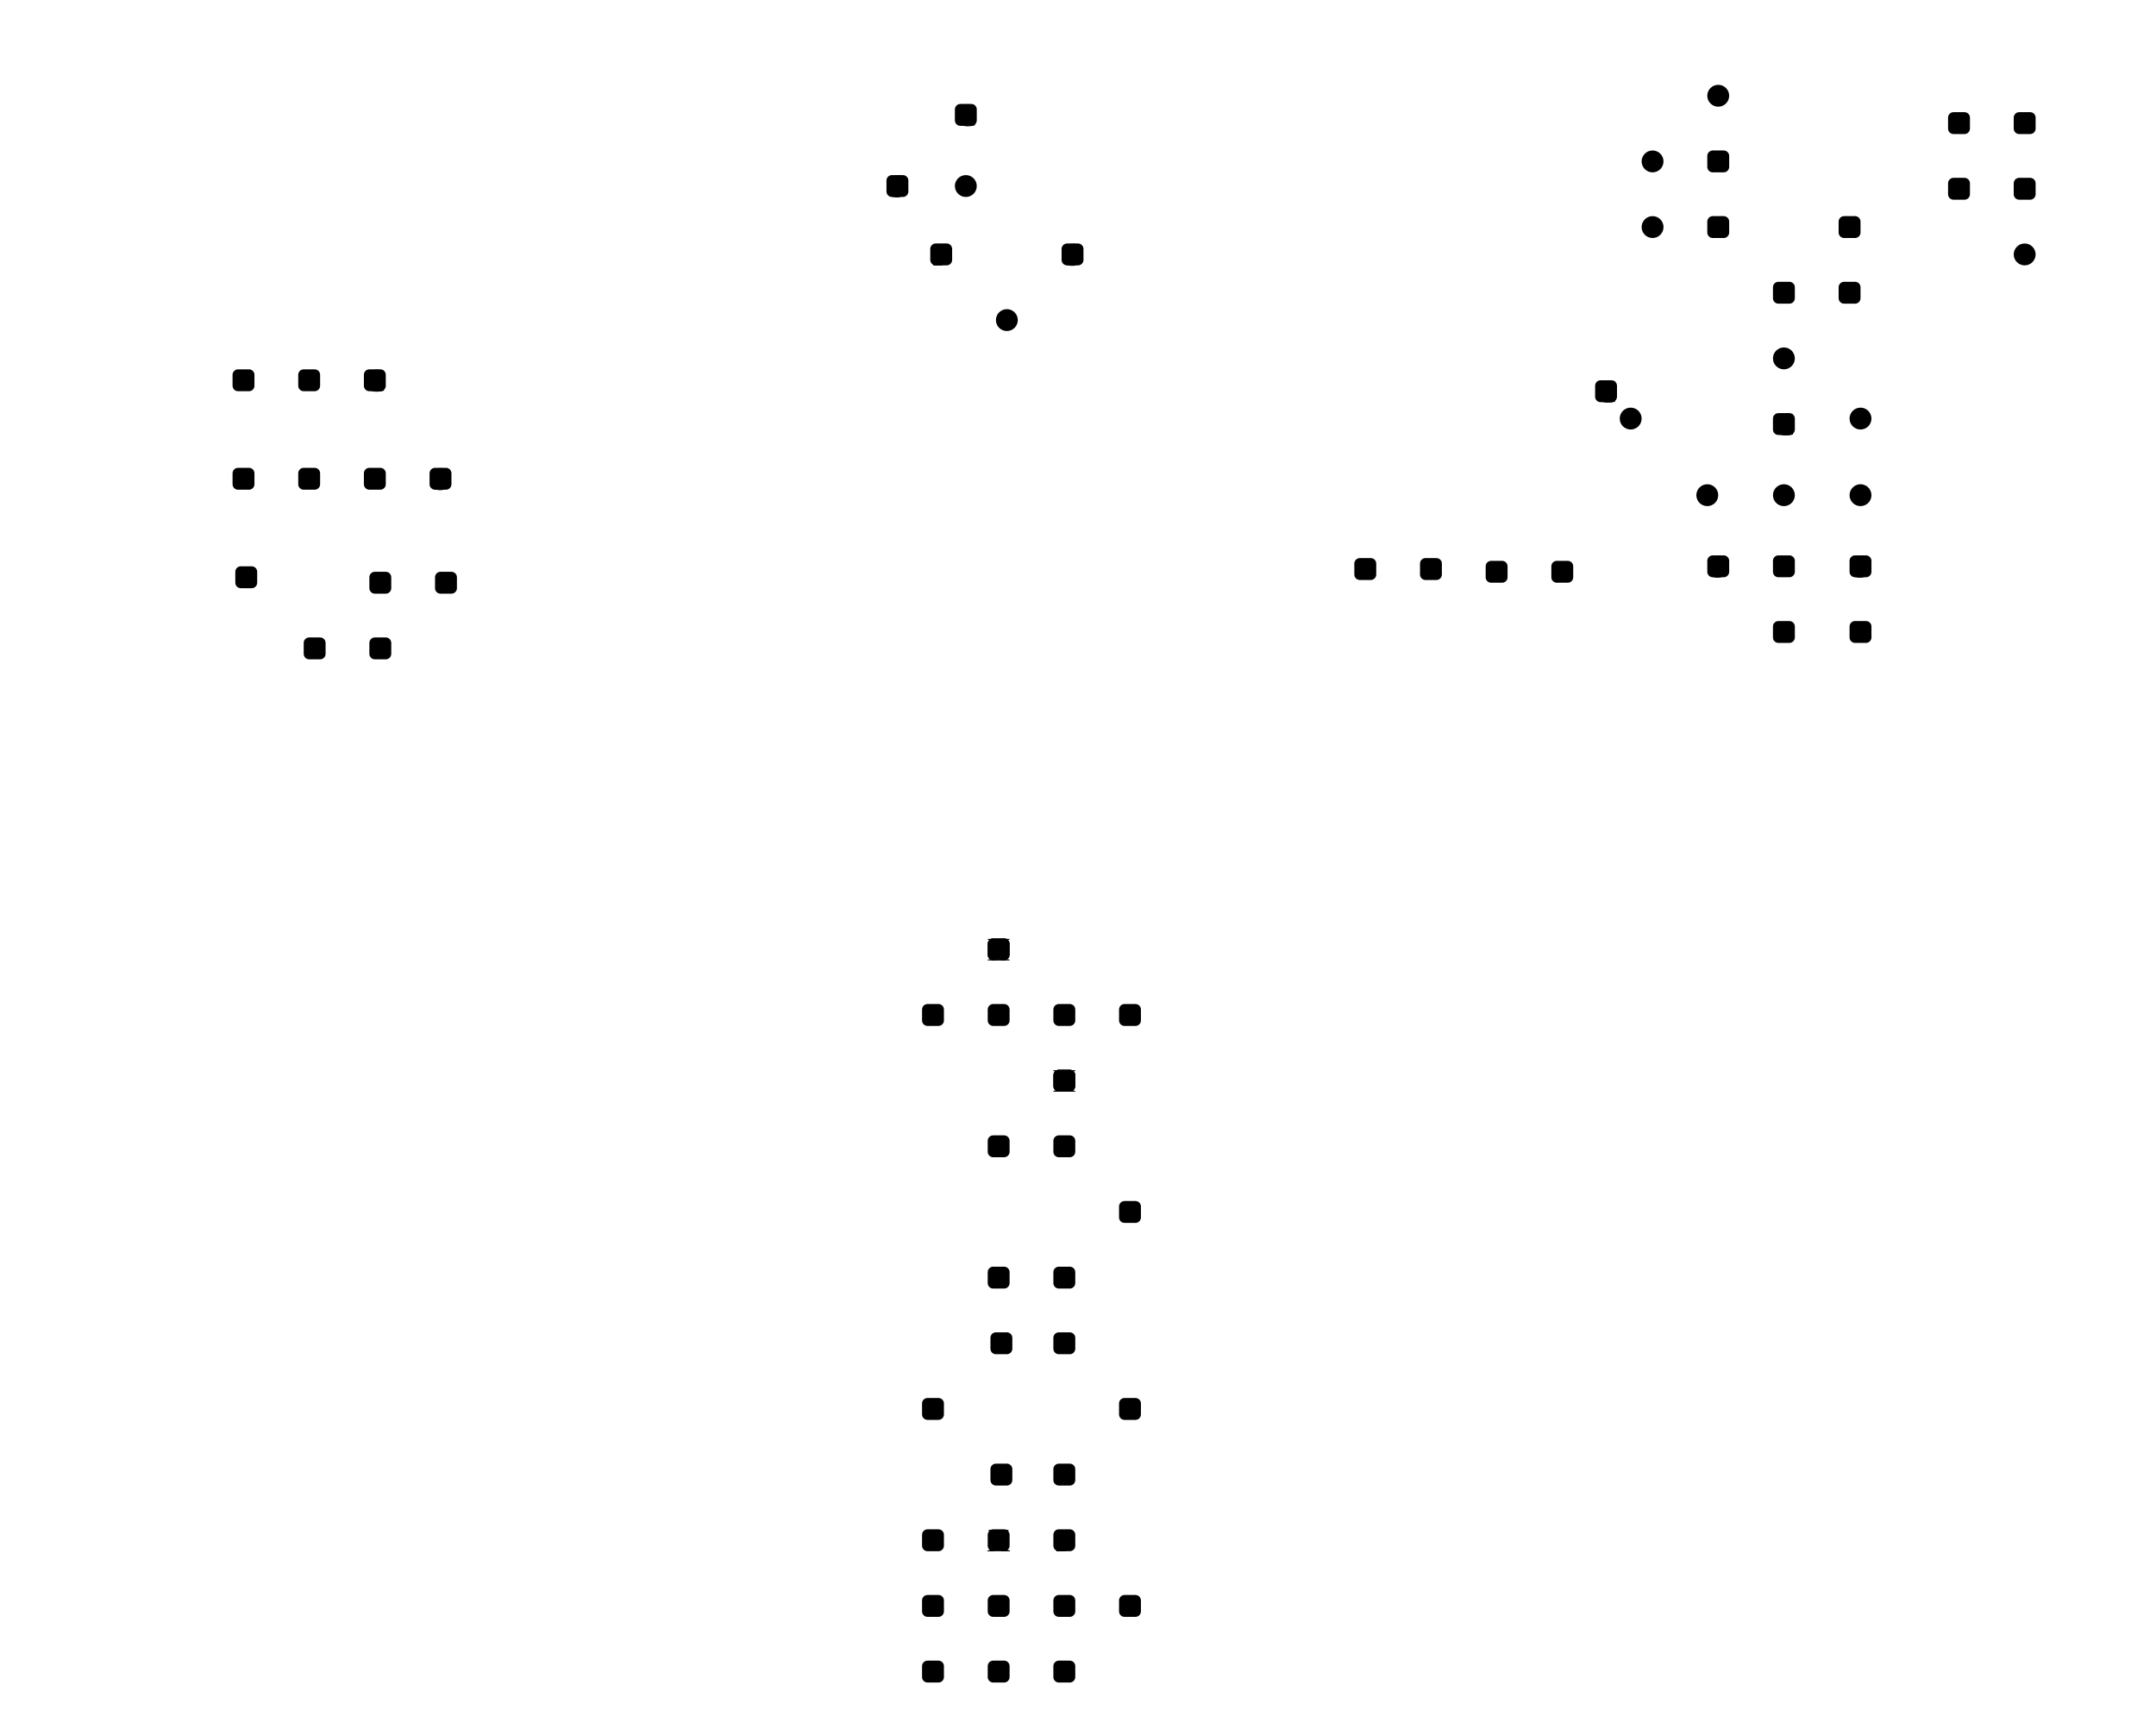
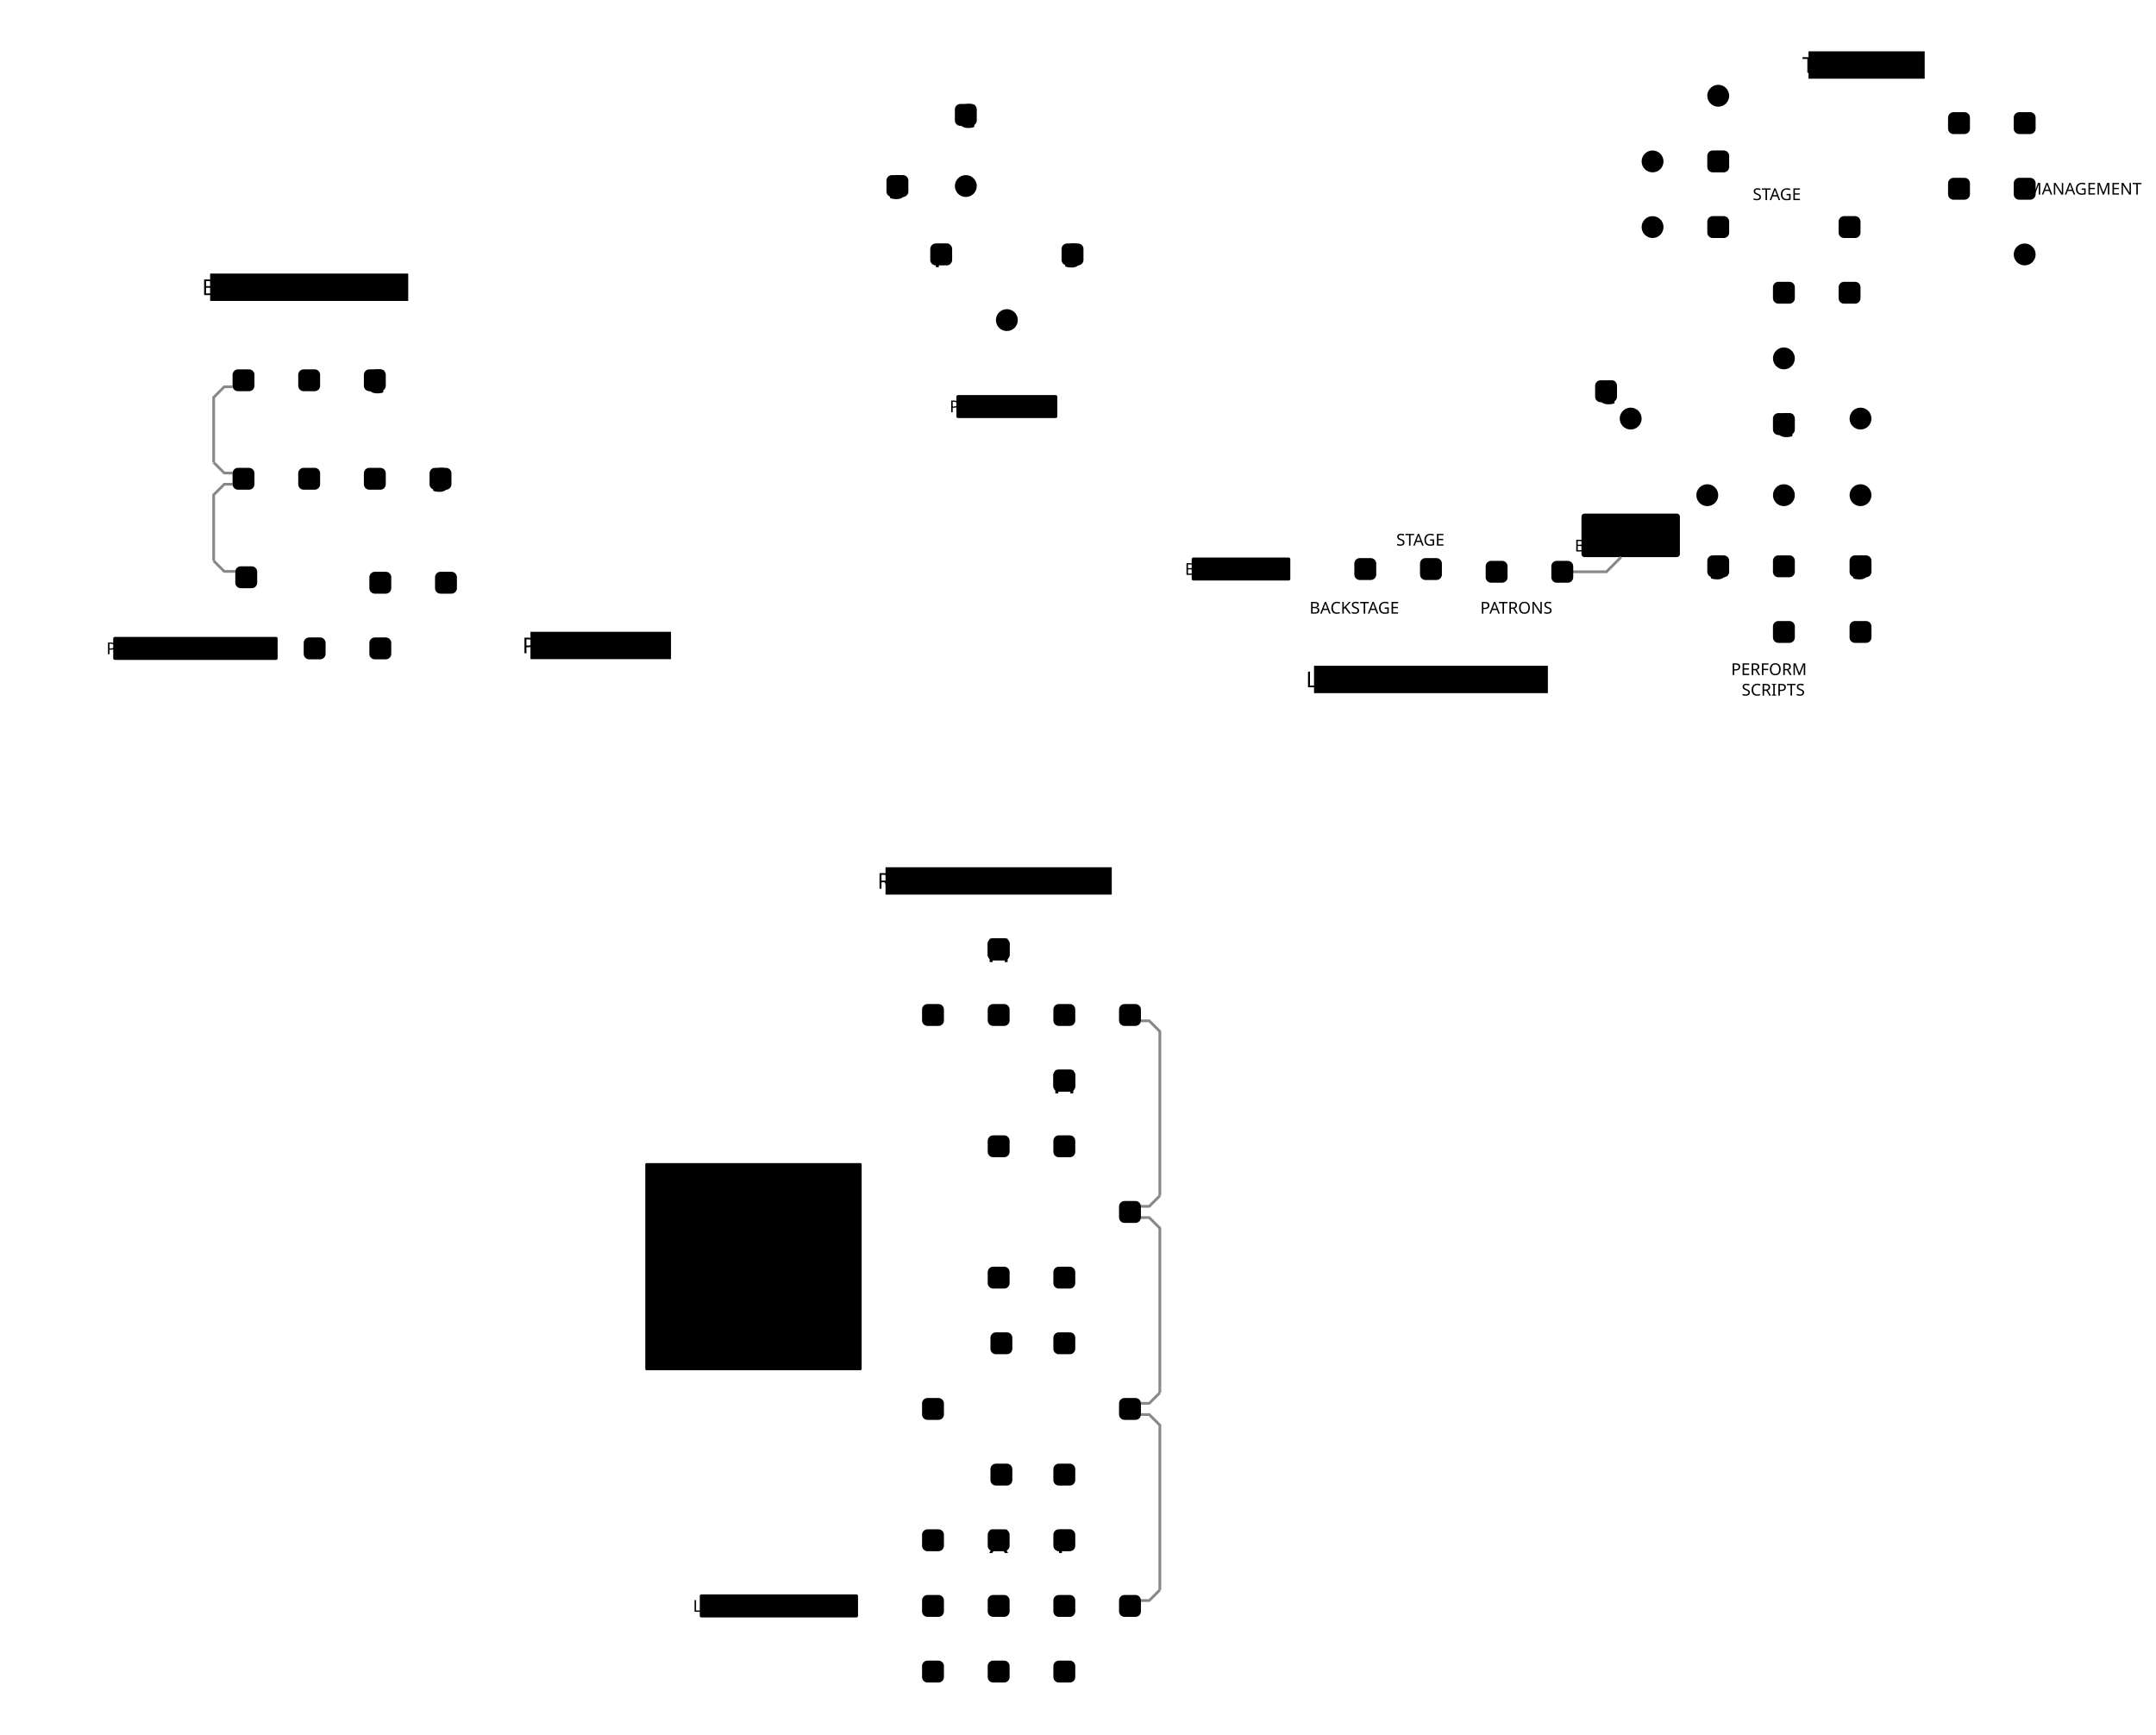
- <svg xmlns="http://www.w3.org/2000/svg" viewBox="0 0 788 634" class="map-svg" data-map-id="7">
-   <g id="layer-artwork" />
+ <svg xmlns="http://www.w3.org/2000/svg" viewBox="0 0 788 634" class="map-svg" data-map-id="7" version="1.1" id="svg19" xml:space="preserve">
+   <defs id="defs19" />
+   <style id="inkscape-font-fix">
+ text, .map-label, .map-label-muted, .map-label-accent,
+ .lib-table, .lib-gap-label, .lib-book-label,
+ .lib-row-num, .lib-book-list, .room-type-label {
+   font-family: "Noto Sans", sans-serif;
+ }
+ </style>
+   <g id="layer-artwork">
+     <rect id="rect118-2-6-2" width="72.4" height="10" x="76.8" y="100" class="city-sign" style="stroke-width:0.672" />
+     <rect id="rect19" width="51.36" height="10" x="193.882" y="230.94" class="city-sign" style="stroke-width:0.672" />
+     <rect id="rect20" width="82.688" height="10" x="323.65" y="317" class="city-sign" style="stroke-width:0.672" />
+     <rect id="rect20-9-3" width="42.456" height="10" x="661" y="18.763" class="city-sign" style="stroke-width:0.672" />
+     <rect id="rect35-3" width="60.094" height="8.404" x="41.38" y="232.798" ry="0.588" class="anno-box" style="stroke-width:1" />
+     <rect id="rect35-3-4" width="57.838" height="8.404" x="255.758" y="582.798" ry="0.588" class="anno-box" style="stroke-width:1" />
+     <rect id="rect35-3-4-7" width="36.886" height="8.404" x="349.557" y="144.404" ry="0.588" class="anno-box" style="stroke-width:1" />
+     <rect id="rect21" width="35.98" height="15.91" x="578.01" y="187.73" ry="1.112" class="anno-box" style="stroke-width:1" />
+     <rect id="rect24" width="36.04" height="8.404" x="435.556" y="203.798" ry="0.588" class="anno-box" style="stroke-width:1" />
+     <rect id="rect20-9" width="85.472" height="10" x="480.264" y="243.357" class="city-sign" style="stroke-width:0.672" />
+     <rect id="rect43" width="79.087" height="75.72" x="235.843" y="425.14" ry="0.461" class="anno-box" style="stroke-width:1" />
+     <text xml:space="preserve" x="112.672" y="107.86" id="text118-7-2-7" class="city-sign-label" text-anchor="middle" font-size="8px" style="font-family:'Noto Sans', sans-serif">
+       <tspan x="112.672" y="107.86" style="font-style:normal;font-variant:normal;font-weight:normal;font-stretch:normal;font-family:NotoSans;-inkscape-font-specification:NotoSans" id="tspan119-9-0">BEAUTY PARLOUR</tspan>
+     </text>
+     <text xml:space="preserve" x="219.378" y="238.8" id="text20" class="city-sign-label" text-anchor="middle" font-size="8px" style="font-family:'Noto Sans', sans-serif">
+       <tspan x="219.378" y="238.8" style="font-style:normal;font-variant:normal;font-weight:normal;font-stretch:normal;font-family:NotoSans;-inkscape-font-specification:NotoSans" id="tspan19">PRINT SHOP</tspan>
+     </text>
+     <text xml:space="preserve" x="364.994" y="324.86" id="text21" class="city-sign-label" text-anchor="middle" font-size="8px" style="font-family:'Noto Sans', sans-serif">
+       <tspan x="364.994" y="324.86" style="font-style:normal;font-variant:normal;font-weight:normal;font-stretch:normal;font-family:NotoSans;-inkscape-font-specification:NotoSans" id="tspan20">ROYAL ART MUSEUM</tspan>
+     </text>
+     <text xml:space="preserve" x="523" y="251.217" id="text21-6" class="city-sign-label" text-anchor="middle" font-size="8px" style="font-family:'Noto Sans', sans-serif">
+       <tspan x="523" y="251.217" style="font-style:normal;font-variant:normal;font-weight:normal;font-stretch:normal;font-family:NotoSans;-inkscape-font-specification:NotoSans" id="tspan20-4">LORD WYNKIN'S MEN</tspan>
+     </text>
+     <text xml:space="preserve" x="682.188" y="26.619" id="text21-6-3" class="city-sign-label" text-anchor="middle" font-size="8px" style="font-family:'Noto Sans', sans-serif">
+       <tspan x="682.188" y="26.619" style="font-style:normal;font-variant:normal;font-weight:normal;font-stretch:normal;font-family:NotoSans;-inkscape-font-specification:NotoSans" id="tspan20-4-8">THE DYSK</tspan>
+     </text>
+     <text xml:space="preserve" x="71.318" y="239.145" id="text35-6" class="map-label" text-anchor="middle" font-size="6px" style="font-family:'Noto Sans', sans-serif">
+       <tspan x="71.318" y="239.145" style="font-style:normal;font-variant:normal;font-weight:normal;font-stretch:normal;font-family:NotoSans;-inkscape-font-specification:NotoSans" id="tspan35-0">PSEUDOPOLIS YARD</tspan>
+     </text>
+     <path d="M 90,232.798 V 211" id="path116-6" class="exit-offmap" />
+     <path d="M 101.474,237 H 115" id="path21" class="exit-offmap" />
+     <text xml:space="preserve" x="284.386" y="589.145" id="text35-6-8" class="map-label" text-anchor="middle" font-size="6px" style="font-family:'Noto Sans', sans-serif">
+       <tspan x="284.386" y="589.145" style="font-style:normal;font-variant:normal;font-weight:normal;font-stretch:normal;font-family:NotoSans;-inkscape-font-specification:NotoSans" id="tspan35-0-8">LOWER BROADWAY</tspan>
+     </text>
+     <path d="M 313.596,587 H 341" id="path116-6-8" class="exit-offmap" />
+     <text xml:space="preserve" x="367.925" y="150.706" id="text35-6-8-7" class="map-label" text-anchor="middle" font-size="6px" style="font-family:'Noto Sans', sans-serif">
+       <tspan x="367.925" y="150.706" style="font-style:normal;font-variant:normal;font-weight:normal;font-stretch:normal;font-family:NotoSans;-inkscape-font-specification:NotoSans" id="tspan35-0-8-6">PHEDRE RD.</tspan>
+     </text>
+     <path d="m 368,117 v 27.404" id="path116-6-8-4" class="exit-offmap" />
+     <text xml:space="preserve" x="595.709" y="194.08" id="text22" class="map-label" text-anchor="middle" font-size="6px" style="font-family:'Noto Sans', sans-serif">
+       <tspan x="595.709" y="194.08" style="font-style:normal;font-variant:normal;font-weight:normal;font-stretch:normal;font-family:NotoSans;-inkscape-font-specification:NotoSans" id="tspan21">LOWER</tspan>
+       <tspan x="595.709" y="201.58" style="font-style:normal;font-variant:normal;font-weight:normal;font-stretch:normal;font-family:NotoSans;-inkscape-font-specification:NotoSans" id="tspan22">BROADWAY</tspan>
+     </text>
+     <path d="m 571,209 h 16.127 l 5.36,-5.36" id="path22" class="exit-offmap" fill="none" stroke="#888888" />
+     <path d="m 624,181 -10.01,9.306" id="path23" class="exit-offmap" />
+     <text xml:space="preserve" x="453.501" y="210.13" id="text23" class="map-label" text-anchor="middle" font-size="6px" style="font-family:'Noto Sans', sans-serif">
+       <tspan x="453.501" y="210.13" style="font-style:normal;font-variant:normal;font-weight:normal;font-stretch:normal;font-family:NotoSans;-inkscape-font-specification:NotoSans" id="tspan23">BREWER ST.</tspan>
+     </text>
+     <path d="M 471.596,208 H 499" id="path24" class="exit-offmap" />
+     <text xml:space="preserve" x="239.233" y="444.17" id="text35" class="map-label" text-anchor="left" font-size="6px" style="font-family:'Noto Sans', sans-serif">
+       <tspan x="239.233" y="444.17" style="font-style:normal;font-variant:normal;font-weight:normal;font-stretch:normal;font-family:NotoSans;-inkscape-font-specification:NotoSans" id="tspan35">1. TAPESTRIES</tspan>
+       <tspan x="239.233" y="451.67" style="font-style:normal;font-variant:normal;font-weight:normal;font-stretch:normal;font-family:NotoSans;-inkscape-font-specification:NotoSans" id="tspan36">2. EXHIBITIONS</tspan>
+       <tspan x="239.233" y="459.17" style="font-style:normal;font-variant:normal;font-weight:normal;font-stretch:normal;font-family:NotoSans;-inkscape-font-specification:NotoSans" id="tspan37">3. TAXIDERMY</tspan>
+       <tspan x="239.233" y="466.67" style="font-style:normal;font-variant:normal;font-weight:normal;font-stretch:normal;font-family:NotoSans;-inkscape-font-specification:NotoSans" id="tspan38">4. ARMS &amp; ARMOUR</tspan>
+       <tspan x="239.233" y="474.17" style="font-style:normal;font-variant:normal;font-weight:normal;font-stretch:normal;font-family:NotoSans;-inkscape-font-specification:NotoSans" id="tspan39">5. POTTERY &amp; SCULPTURE</tspan>
+       <tspan x="239.233" y="481.67" style="font-style:normal;font-variant:normal;font-weight:normal;font-stretch:normal;font-family:NotoSans;-inkscape-font-specification:NotoSans" id="tspan40">6. MODERN ART</tspan>
+       <tspan x="239.233" y="489.17" style="font-style:normal;font-variant:normal;font-weight:normal;font-stretch:normal;font-family:NotoSans;-inkscape-font-specification:NotoSans" id="tspan41">7. LONG GALLERY</tspan>
+       <tspan x="239.233" y="496.67" style="font-style:normal;font-variant:normal;font-weight:normal;font-stretch:normal;font-family:NotoSans;-inkscape-font-specification:NotoSans" id="tspan42">8. CITIZEN'S GALLERY</tspan>
+     </text>
+     <text xml:space="preserve" x="238.993" y="432.394" id="text43" class="map-label" text-anchor="left" font-size="6px" style="font-family:'Noto Sans', sans-serif">
+       <tspan x="238.993" y="432.394" style="font-style:normal;font-variant:normal;font-weight:normal;font-stretch:normal;font-family:NotoSans;-inkscape-font-specification:NotoSans" id="tspan43">GALLERIES</tspan>
+     </text>
+     <path d="m 235.843,436.14 h 79.087" id="path43" class="anno-rule" />
+     <text xml:space="preserve" x="765.683" y="71.142" id="text44" class="map-label-muted" text-anchor="middle" font-size="6px" style="font-family:'Noto Sans', sans-serif">
+       <tspan x="765.683" y="71.142" style="font-style:normal;font-variant:normal;font-weight:normal;font-stretch:normal;font-family:NotoSans;-inkscape-font-specification:NotoSans" id="tspan44">MANAGEMENT</tspan>
+     </text>
+     <text xml:space="preserve" x="653.316" y="73.142" id="text45" class="map-label-muted" text-anchor="middle" font-size="6px" style="font-family:'Noto Sans', sans-serif">
+       <tspan x="653.316" y="73.142" style="font-style:normal;font-variant:normal;font-weight:normal;font-stretch:normal;font-family:NotoSans;-inkscape-font-specification:NotoSans" id="tspan45">STAGE</tspan>
+     </text>
+     <text xml:space="preserve" x="523.027" y="199.434" id="text46" class="map-label-muted" text-anchor="middle" font-size="6px" style="font-family:'Noto Sans', sans-serif">
+       <tspan x="523.027" y="199.434" style="font-style:normal;font-variant:normal;font-weight:normal;font-stretch:normal;font-family:NotoSans;-inkscape-font-specification:NotoSans" id="tspan46">STAGE</tspan>
+     </text>
+     <text xml:space="preserve" x="498.889" y="224.299" id="text47" class="map-label-muted" text-anchor="middle" font-size="6px" style="font-family:'Noto Sans', sans-serif">
+       <tspan x="498.889" y="224.299" style="font-style:normal;font-variant:normal;font-weight:normal;font-stretch:normal;font-family:NotoSans;-inkscape-font-specification:NotoSans" id="tspan47">BACKSTAGE</tspan>
+     </text>
+     <text xml:space="preserve" x="558.106" y="224.299" id="text48" class="map-label-muted" text-anchor="middle" font-size="6px" style="font-family:'Noto Sans', sans-serif">
+       <tspan x="558.106" y="224.299" style="font-style:normal;font-variant:normal;font-weight:normal;font-stretch:normal;font-family:NotoSans;-inkscape-font-specification:NotoSans" id="tspan48">PATRONS</tspan>
+     </text>
+     <text xml:space="preserve" x="652" y="246.752" id="text49" class="map-label-muted" text-anchor="middle" font-size="6px" style="font-family:'Noto Sans', sans-serif">
+       <tspan x="652" y="246.752" style="font-style:normal;font-variant:normal;font-weight:normal;font-stretch:normal;font-family:NotoSans;-inkscape-font-specification:NotoSans" id="tspan49">PERFORM</tspan>
+       <tspan x="652" y="254.252" style="font-style:normal;font-variant:normal;font-weight:normal;font-stretch:normal;font-family:NotoSans;-inkscape-font-specification:NotoSans" id="tspan50">SCRIPTS</tspan>
+     </text>
+     <path d="m 416.999,445.054 h 3.041 l 3.87,3.87 v 60.152" id="path51" class="exit" fill="none" stroke="#888888" />
+     <path d="m 416.999,440.946 h 3.041 l 3.87,-3.87" id="path52" class="exit" fill="none" stroke="#888888" />
+     <path d="m 85,141.389 h -3.041 l -3.87,3.87 v 23.765" id="path51-9" class="exit" fill="none" stroke="#888888" />
+     <path d="m 416.999,373.138 h 3.041 l 3.87,3.87 v 60.067" id="path53" class="exit" fill="none" stroke="#888888" />
+     <path d="m 416.999,517.054 h 3.041 l 3.87,3.87 v 60.236" id="path54" class="exit" fill="none" stroke="#888888" />
+     <path d="m 416.999,512.946 h 3.041 l 3.87,-3.87" id="path55" class="exit" fill="none" stroke="#888888" />
+     <path d="m 416.999,585.03 h 3.041 l 3.87,-3.87" id="path57" class="exit" fill="none" stroke="#888888" />
+     <path d="m 85,177.003 h -3.041 l -3.87,3.87 v 24.119" id="path59" class="exit" fill="none" stroke="#888888" />
+     <path d="m 85,172.895 h -3.041 l -3.87,-3.87" id="path60" class="exit" fill="none" stroke="#888888" />
+     <path d="M 86.005,208.862 H 81.959 l -3.87,-3.87" id="path62" class="exit" fill="none" stroke="#888888" />
+     <path d="m 499,208 72,1" id="path58" class="exit" />
+   </g>
  <g id="layer-exits">
    <line id="edge-32bb14b0677a0c80e6259053d72a871adddfeb7b-3a30691d817ee98da64b5596eed811793548a5e6" class="exit exit-green" x1="596" y1="153" x2="624" y2="181" />
    <line id="edge-3a30691d817ee98da64b5596eed811793548a5e6-709b3eed2a4943ac45f075098b405a7fe1bac2d7" class="exit exit-green" x1="624" y1="181" x2="652" y2="181" />
    <line id="edge-709b3eed2a4943ac45f075098b405a7fe1bac2d7-7b6f0987cd08680eb73114ffaaf1fe5a47e8556b" class="exit exit-green" x1="652" y1="181" x2="680" y2="153" />
    <line id="edge-709b3eed2a4943ac45f075098b405a7fe1bac2d7-b0c5e571c29ba15380238907d4eae01e4393a918" class="exit exit-green" x1="652" y1="181" x2="680" y2="181" />
    <line id="edge-7b6f0987cd08680eb73114ffaaf1fe5a47e8556b-b0c5e571c29ba15380238907d4eae01e4393a918" class="exit exit-green" x1="680" y1="153" x2="680" y2="181" />
    <line id="edge-1c9820c7afe11b2b2179790240b815f1a179a1cd-5e27050325284b7b94f817fd6166a35c7f987bdf" class="exit" x1="344" y1="93" x2="368" y2="117" />
    <line id="edge-5e27050325284b7b94f817fd6166a35c7f987bdf-619048da2bed852c66ddf1b6d93070f7cf62a2af" class="exit" x1="368" y1="117" x2="392" y2="93" />
    null
    <line id="edge-32bb14b0677a0c80e6259053d72a871adddfeb7b-ee7020257145774ffe8e9bc6183126086e0fd64f" class="exit" x1="596" y1="153" x2="587" y2="143" />
    <line id="edge-49b5c096fd0bbae38c0007f57a1694e4c9d9ae00-709b3eed2a4943ac45f075098b405a7fe1bac2d7" class="exit" x1="652" y1="155" x2="652" y2="181" />
    <line id="edge-709b3eed2a4943ac45f075098b405a7fe1bac2d7-bc4e05ae1b2f72fc09eac79e1f210ce95c9381a6" class="exit" x1="652" y1="181" x2="652" y2="207" />
    <line id="edge-b0c5e571c29ba15380238907d4eae01e4393a918-b2cbb10ce3aac6299eca31664ee4e8f7590f8376" class="exit" x1="680" y1="181" x2="680" y2="207" />
    <line id="edge-7b6f0987cd08680eb73114ffaaf1fe5a47e8556b-ff068f137e29e666133d4692b6e41b283ff0a958" class="exit" x1="680" y1="153" x2="740" y2="93" />
    <line id="edge-1dfef612dd93c797e9fcf31e6ffdb249832bd39c-bc4e05ae1b2f72fc09eac79e1f210ce95c9381a6" class="exit" x1="628" y1="207" x2="652" y2="207" />
    null
    <line id="edge-a397123cec941a8ae13e1187cc368eeaa5b3a9aa-bc4e05ae1b2f72fc09eac79e1f210ce95c9381a6" class="exit" x1="652" y1="231" x2="652" y2="207" />
    <line id="edge-046ea96afbe1cf73a631239745564c9837b64093-ff068f137e29e666133d4692b6e41b283ff0a958" class="exit" x1="716" y1="69" x2="740" y2="93" />
    <line id="edge-046ea96afbe1cf73a631239745564c9837b64093-5d32460e029b2e9fa7d1390cbc9943475de96bd5" class="exit" x1="716" y1="69" x2="740" y2="69" />
    null
    <line id="edge-046ea96afbe1cf73a631239745564c9837b64093-bfec7b45af895c88f90b6dc4584e48a7ba86a374" class="exit" x1="716" y1="69" x2="740" y2="45" />
    <line id="edge-263f6318cfde1443408b472244f6ad1edb7755b4-70e3170ab41078cb60f182f4a009d2f5a277893e" class="exit" x1="341" y1="587" x2="341" y2="563" />
    <line id="edge-263f6318cfde1443408b472244f6ad1edb7755b4-81be1a5ce5f802ce21bbe82603629a105d2dc9f4" class="exit" x1="341" y1="587" x2="365" y2="611" />
    <line id="edge-263f6318cfde1443408b472244f6ad1edb7755b4-a5470ce860c13f578cf694d7b5c0b5b55a6b2abc" class="exit" x1="341" y1="587" x2="365" y2="587" />
    <line id="edge-263f6318cfde1443408b472244f6ad1edb7755b4-e1fa9369feaf08ee13000a74b304bb967bef1588" class="exit" x1="341" y1="587" x2="365" y2="563" />
    <line id="edge-bc81511ec32870914ac910187577f01c45b63c4f-e1fa9369feaf08ee13000a74b304bb967bef1588" class="exit" x1="389" y1="563" x2="365" y2="563" />
    <line id="edge-53e9da4bb05ac384dc323d65301cedbf8c506bb5-bc81511ec32870914ac910187577f01c45b63c4f" class="exit" x1="413" y1="587" x2="389" y2="563" />
    <line id="edge-3429a72429d023f8755258e9eac04f6caecee20e-53e9da4bb05ac384dc323d65301cedbf8c506bb5" class="exit" x1="389" y1="587" x2="413" y2="587" />
    null
    <line id="edge-53e9da4bb05ac384dc323d65301cedbf8c506bb5-de32e7c4d05af4b488979835b5e8b949caed8a3b" class="exit" x1="413" y1="587" x2="389" y2="611" />
    <line id="edge-81be1a5ce5f802ce21bbe82603629a105d2dc9f4-de32e7c4d05af4b488979835b5e8b949caed8a3b" class="exit" x1="365" y1="611" x2="389" y2="611" />
    <line id="edge-3316c0d446fe3cd2157258aae11f3047e71f1413-81be1a5ce5f802ce21bbe82603629a105d2dc9f4" class="exit" x1="341" y1="611" x2="365" y2="611" />
    <line id="edge-3429a72429d023f8755258e9eac04f6caecee20e-a5470ce860c13f578cf694d7b5c0b5b55a6b2abc" class="exit" x1="389" y1="587" x2="365" y2="587" />
    null
    <line id="edge-52dcebc031410aa58a66db0179f01543adba2fd4-54b3db6c787a128fbcea1957e319e02757865846" class="exit" x1="389" y1="491" x2="413" y2="515" />
    <line id="edge-54b3db6c787a128fbcea1957e319e02757865846-b24d943b1959c918c927242702df69eb0c834d6f" class="exit" x1="413" y1="515" x2="389" y2="539" />
    <line id="edge-85a7c3bb0279bb9b2fd034536b0ddaf122e7f45e-b24d943b1959c918c927242702df69eb0c834d6f" class="exit" x1="366" y1="539" x2="389" y2="539" />
    <line id="edge-85a7c3bb0279bb9b2fd034536b0ddaf122e7f45e-bfe8014ca8737ae4347fecf9b4c1b06575068883" class="exit" x1="366" y1="539" x2="341" y2="515" />
    <line id="edge-80505e5d7ff7c1384642d13c725cdca879c916ef-bfe8014ca8737ae4347fecf9b4c1b06575068883" class="exit" x1="366" y1="491" x2="341" y2="515" />
    <line id="edge-52dcebc031410aa58a66db0179f01543adba2fd4-80505e5d7ff7c1384642d13c725cdca879c916ef" class="exit" x1="389" y1="491" x2="366" y2="491" />
    <line id="edge-2381493e37b6e4c302fb7965c315818ab55a94f7-2bf7dacec0e57a661e7f6316090fa379a8ff6826" class="exit" x1="413" y1="443" x2="389" y2="467" />
    null
    <line id="edge-2381493e37b6e4c302fb7965c315818ab55a94f7-534b77643c47e6a31d83f6c427d14c315ac82030" class="exit" x1="413" y1="443" x2="389" y2="419" />
    <line id="edge-4f54b1097c9e330473613cd2e1c2067d7bcb6593-534b77643c47e6a31d83f6c427d14c315ac82030" class="exit" x1="365" y1="419" x2="389" y2="419" />
    <line id="edge-05efa0b627098a6e18094c3dbb7bdf6c90563f1b-2bf7dacec0e57a661e7f6316090fa379a8ff6826" class="exit" x1="365" y1="467" x2="389" y2="467" />
    <line id="edge-3bba806e747a645911a748c3f8988b39f4b52105-bd5b228d46674584a1cde3e64f50947943ca5e3b" class="exit" x1="413" y1="371" x2="389" y2="371" />
    <line id="edge-06401793e95675d94d5b89ce4ea95e7ed539a0d4-bd5b228d46674584a1cde3e64f50947943ca5e3b" class="exit" x1="365" y1="371" x2="389" y2="371" />
    <line id="edge-484c7a4913276d613ecb73167dd4b4a0cda8e522-bd5b228d46674584a1cde3e64f50947943ca5e3b" class="exit" x1="389" y1="395" x2="389" y2="371" />
    <line id="edge-06401793e95675d94d5b89ce4ea95e7ed539a0d4-463a7cbd3b3a0784abf6f33c10159ff0564b6aa3" class="exit" x1="365" y1="371" x2="365" y2="347" />
    <line id="edge-06401793e95675d94d5b89ce4ea95e7ed539a0d4-f6f767ef03b5d391c6ed53044777cbb4afa5952d" class="exit" x1="365" y1="371" x2="341" y2="371" />
    <line id="edge-6423be985447e5423bd72ecb80d4e1c7c82545e1-baeef80afb3c17d47cf12d1cb9127bdfcb1ec47d" class="exit" x1="139" y1="237" x2="115" y2="237" />
    <line id="edge-7979eb970d7326ed40b917d7ffda7e873347429b-baeef80afb3c17d47cf12d1cb9127bdfcb1ec47d" class="exit" x1="139" y1="213" x2="115" y2="237" />
    <line id="edge-3d0f8ce955b93c5638127352406015ba7c6505e4-7979eb970d7326ed40b917d7ffda7e873347429b" class="exit" x1="163" y1="213" x2="139" y2="213" />
    null
    <line id="edge-36e93aee4ac68e6828cd19bf708b99e2ae9dca14-c2b7bb6da5234871f5272dfcf1433b666dff3896" class="exit" x1="113" y1="175" x2="89" y2="175" />
    null
    <line id="edge-19e47cb03e743e2e6914c82d16e0a49ba0ddcff2-65c389046d27814c814e53cdc96a6a67c4060923" class="exit" x1="113" y1="139" x2="89" y2="139" />
    <line id="edge-1953162a25f312a0f60df63e3d956c07fdccb72f-19e47cb03e743e2e6914c82d16e0a49ba0ddcff2" class="exit" x1="137" y1="139" x2="113" y2="139" />
    <line id="edge-36e93aee4ac68e6828cd19bf708b99e2ae9dca14-8b7d2dbd41744b188df4742bd78b7184a1913bf8" class="exit" x1="113" y1="175" x2="137" y2="175" />
    <line id="edge-108e5e762f597121a6994986373fc031c2402fba-8b7d2dbd41744b188df4742bd78b7184a1913bf8" class="exit" x1="161" y1="175" x2="137" y2="175" />
    <line id="edge-7ef51231a71e4077b135c6e96da5e67fa0042180-9511b1a6862374436937785b230918c146e88073" class="exit" x1="353" y1="68" x2="328" y2="68" />
    <line id="edge-7ef51231a71e4077b135c6e96da5e67fa0042180-e9acbc0b489c83ce0cf6cae37637ce6f3ed2145a" class="exit" x1="353" y1="68" x2="353" y2="42" />
    <line id="edge-484c7a4913276d613ecb73167dd4b4a0cda8e522-d62aef749995d7ef9a271e5d91157d233dd5ace2" class="exit" x1="389" y1="395" x2="389" y2="395" />
    <line id="edge-463a7cbd3b3a0784abf6f33c10159ff0564b6aa3-e7d545ee61005c2ce8d9f6caee3719270b72b15b" class="exit" x1="365" y1="347" x2="365" y2="347" />
    <line id="edge-804e7678eaf8b9d8a9955c9c9396fb0e0296fe2c-d820ac7b02edfd7c49cdaafb51006fcb61f23d57" class="exit" x1="604" y1="83" x2="652" y2="131" />
    null
    <line id="edge-454452b0bb49064818621856e9795c4ac72b8d10-58aba344577b8620f9f0b971fa15f3b0bac03120" class="exit" x1="676" y1="83" x2="652" y2="107" />
    <line id="edge-58aba344577b8620f9f0b971fa15f3b0bac03120-597e754a10bdd91e842a3403c3266d11c68e3fda" class="exit" x1="652" y1="107" x2="628" y2="83" />
    <line id="edge-597e754a10bdd91e842a3403c3266d11c68e3fda-ae979ecd274f4afce0a616030d3850540d32b70b" class="exit" x1="628" y1="83" x2="628" y2="59" />
    <line id="edge-804e7678eaf8b9d8a9955c9c9396fb0e0296fe2c-888d806ac7d181c92e34b2b52ab46a5554a53f25" class="exit" x1="604" y1="83" x2="604" y2="59" />
    <line id="edge-72a1d5652644c2b15e9a1ebc032a7fd62089f616-888d806ac7d181c92e34b2b52ab46a5554a53f25" class="exit" x1="628" y1="35" x2="604" y2="59" />
  </g>
  <g id="layer-rooms">
    <circle id="room-5e27050325284b7b94f817fd6166a35c7f987bdf" class="room outdoor" data-label="Craft Court" cx="368" cy="117" r="4" />
-     <polygon class="stair-symbol" points="368,114 365.5,119 370.5,119" />
+     <polygon class="stair-symbol" points="365.5,119 370.5,119 368,114 " id="polygon1" />
    <rect id="room-1c9820c7afe11b2b2179790240b815f1a179a1cd" class="room indoor room-food" data-label="toy stall" x="340" y="89" width="8" height="8" rx="2" />
-     <text class="room-type-label" x="344" y="93" text-anchor="middle" dominant-baseline="central">F</text>
+     <text class="room-type-label" x="344" y="93" text-anchor="middle" dominant-baseline="central" id="text1">F</text>
    <rect id="room-619048da2bed852c66ddf1b6d93070f7cf62a2af" class="room indoor room-shop" data-label="iron furniture shop" x="388" y="89" width="8" height="8" rx="2" />
-     <text class="room-type-label" x="392" y="93" text-anchor="middle" dominant-baseline="central">S</text>
+     <text class="room-type-label" x="392" y="93" text-anchor="middle" dominant-baseline="central" id="text2">S</text>
    <rect id="room-ccde479add4c4ea5901cfd160748d18ee376d01a" class="room indoor" data-label="entrance to Lord Wynkin's Men" x="567" y="205" width="8" height="8" rx="2" />
    <rect id="room-6b266bc746af113a07849938f60eb42182d68151" class="room indoor" data-label="backstage area of Lord Wynkin's Men" x="495" y="204" width="8" height="8" rx="2" />
    <circle id="room-3a30691d817ee98da64b5596eed811793548a5e6" class="room outdoor green" data-label="southwest corner of Thespians' Yard" cx="624" cy="181" r="4" />
    <circle id="room-32bb14b0677a0c80e6259053d72a871adddfeb7b" class="room outdoor green" data-label="northwest corner of Thespians' Yard" cx="596" cy="153" r="4" />
    <circle id="room-709b3eed2a4943ac45f075098b405a7fe1bac2d7" class="room outdoor green" data-label="Thespians' Yard in front of the Dysk" cx="652" cy="181" r="4" />
    <circle id="room-b0c5e571c29ba15380238907d4eae01e4393a918" class="room outdoor green" data-label="southeast corner of Thespians' Yard" cx="680" cy="181" r="4" />
    <circle id="room-7b6f0987cd08680eb73114ffaaf1fe5a47e8556b" class="room outdoor green" data-label="northeast corner of Thespians' Yard" cx="680" cy="153" r="4" />
    <rect id="room-bc4e05ae1b2f72fc09eac79e1f210ce95c9381a6" class="room indoor" data-label="main hall of the Actors' Guild" x="648" y="203" width="8" height="8" rx="2" />
-     <polygon class="stair-symbol" points="652,204 649.5,209 654.5,209" />
+     <polygon class="stair-symbol" points="649.5,209 654.5,209 652,204 " id="polygon2" />
    <rect id="room-1dfef612dd93c797e9fcf31e6ffdb249832bd39c" class="room indoor room-shop" data-label="Actors' Guild bar" x="624" y="203" width="8" height="8" rx="2" />
-     <text class="room-type-label" x="628" y="207" text-anchor="middle" dominant-baseline="central">S</text>
+     <text class="room-type-label" x="628" y="207" text-anchor="middle" dominant-baseline="central" id="text3">S</text>
    <rect id="room-a397123cec941a8ae13e1187cc368eeaa5b3a9aa" class="room indoor" data-label="Actors' Guild practice room" x="648" y="227" width="8" height="8" rx="2" />
    <rect id="room-90f7801f244481afc7a833f5f4ed83aa1df105d2" class="room indoor" data-label="Actors' Guild applications room" x="676" y="227" width="8" height="8" rx="2" />
-     <polygon class="stair-symbol" points="680,234 677.5,229 682.5,229" />
+     <polygon class="stair-symbol" points="677.5,229 682.5,229 680,234 " id="polygon3" />
    <rect id="room-49b5c096fd0bbae38c0007f57a1694e4c9d9ae00" class="room indoor room-clothes" data-label="ticket office" x="648" y="151" width="8" height="8" rx="2" />
-     <text class="room-type-label" x="652" y="155" text-anchor="middle" dominant-baseline="central">C</text>
+     <text class="room-type-label" x="652" y="155" text-anchor="middle" dominant-baseline="central" id="text4">C</text>
    <circle id="room-ff068f137e29e666133d4692b6e41b283ff0a958" class="room outdoor" data-label="alley at the back of the Dysk" cx="740" cy="93" r="4" />
    <rect id="room-046ea96afbe1cf73a631239745564c9837b64093" class="room indoor" data-label="backstage in the Dysk" x="712" y="65" width="8" height="8" rx="2" />
-     <polygon class="stair-symbol" points="716,66 713.5,71 718.5,71" />
+     <polygon class="stair-symbol" points="713.5,71 718.5,71 716,66 " id="polygon4" />
    <rect id="room-8df3063b62438326e176fd319f24eaa2c2ca2a88" class="room indoor" data-label="Musicians' Pit" x="712" y="41" width="8" height="8" rx="2" />
-     <polygon class="stair-symbol" points="716,48 713.5,43 718.5,43" />
+     <polygon class="stair-symbol" points="713.5,43 718.5,43 716,48 " id="polygon5" />
    <rect id="room-bfec7b45af895c88f90b6dc4584e48a7ba86a374" class="room indoor" data-label="Hwel's study" x="736" y="41" width="8" height="8" rx="2" />
    <rect id="room-5d32460e029b2e9fa7d1390cbc9943475de96bd5" class="room indoor" data-label="Stage Management office" x="736" y="65" width="8" height="8" rx="2" />
    <rect id="room-263f6318cfde1443408b472244f6ad1edb7755b4" class="room indoor" data-label="entrance to the Royal Art Museum" x="337" y="583" width="8" height="8" rx="2" />
    <rect id="room-70e3170ab41078cb60f182f4a009d2f5a277893e" class="room indoor" data-label="Modern Art gallery" x="337" y="559" width="8" height="8" rx="2" />
    <rect id="room-e1fa9369feaf08ee13000a74b304bb967bef1588" class="room indoor room-access" data-label="Royal Art Museum gift shop" x="361" y="559" width="8" height="8" rx="2" />
-     <text class="room-type-label" x="365" y="563" text-anchor="middle" dominant-baseline="central">X</text>
+     <text class="room-type-label" x="365" y="563" text-anchor="middle" dominant-baseline="central" id="text5">X</text>
    <rect id="room-bc81511ec32870914ac910187577f01c45b63c4f" class="room indoor room-food" data-label="Royal Art Museum cafe" x="385" y="559" width="8" height="8" rx="2" />
-     <text class="room-type-label" x="389" y="563" text-anchor="middle" dominant-baseline="central">F</text>
+     <text class="room-type-label" x="389" y="563" text-anchor="middle" dominant-baseline="central" id="text6">F</text>
    <rect id="room-53e9da4bb05ac384dc323d65301cedbf8c506bb5" class="room indoor" data-label="eastern end of the Long Gallery" x="409" y="583" width="8" height="8" rx="2" />
-     <polygon class="stair-symbol" points="413,584 410.5,589 415.5,589" />
+     <polygon class="stair-symbol" points="410.5,589 415.5,589 413,584 " id="polygon6" />
    <rect id="room-de32e7c4d05af4b488979835b5e8b949caed8a3b" class="room indoor" data-label="eastern section of the citizens' gallery" x="385" y="607" width="8" height="8" rx="2" />
    <rect id="room-81be1a5ce5f802ce21bbe82603629a105d2dc9f4" class="room indoor" data-label="central section of the citizens' gallery" x="361" y="607" width="8" height="8" rx="2" />
    <rect id="room-3316c0d446fe3cd2157258aae11f3047e71f1413" class="room indoor" data-label="western section of the citizens' gallery" x="337" y="607" width="8" height="8" rx="2" />
    <rect id="room-a5470ce860c13f578cf694d7b5c0b5b55a6b2abc" class="room indoor" data-label="western end of the Long Gallery" x="361" y="583" width="8" height="8" rx="2" />
    <rect id="room-3429a72429d023f8755258e9eac04f6caecee20e" class="room indoor" data-label="middle section of the Long Gallery" x="385" y="583" width="8" height="8" rx="2" />
    <rect id="room-54b3db6c787a128fbcea1957e319e02757865846" class="room indoor" data-label="stairwell in the Royal Art Museum" x="409" y="511" width="8" height="8" rx="2" />
-     <polygon class="stair-symbol" points="413,512 415.5,515 413,518 410.5,515" />
+     <polygon class="stair-symbol" points="415.5,515 413,518 410.5,515 413,512 " id="polygon7" />
    <rect id="room-b24d943b1959c918c927242702df69eb0c834d6f" class="room indoor" data-label="pottery and sculpture gallery" x="385" y="535" width="8" height="8" rx="2" />
    <rect id="room-85a7c3bb0279bb9b2fd034536b0ddaf122e7f45e" class="room indoor" data-label="arms and armour gallery" x="362" y="535" width="8" height="8" rx="2" />
    <rect id="room-bfe8014ca8737ae4347fecf9b4c1b06575068883" class="room indoor" data-label="stuffed animals gallery" x="337" y="511" width="8" height="8" rx="2" />
    <rect id="room-80505e5d7ff7c1384642d13c725cdca879c916ef" class="room indoor" data-label="tapestry gallery" x="362" y="487" width="8" height="8" rx="2" />
    <rect id="room-52dcebc031410aa58a66db0179f01543adba2fd4" class="room indoor" data-label="exhibition gallery" x="385" y="487" width="8" height="8" rx="2" />
    <rect id="room-2381493e37b6e4c302fb7965c315818ab55a94f7" class="room indoor" data-label="stairwell in the Royal Art Museum" x="409" y="439" width="8" height="8" rx="2" />
-     <polygon class="stair-symbol" points="413,440 415.5,443 413,446 410.5,443" />
+     <polygon class="stair-symbol" points="415.5,443 413,446 410.5,443 413,440 " id="polygon8" />
    <rect id="room-534b77643c47e6a31d83f6c427d14c315ac82030" class="room indoor" data-label="storeroom" x="385" y="415" width="8" height="8" rx="2" />
    <rect id="room-4f54b1097c9e330473613cd2e1c2067d7bcb6593" class="room indoor" data-label="restoration room" x="361" y="415" width="8" height="8" rx="2" />
    <rect id="room-2bf7dacec0e57a661e7f6316090fa379a8ff6826" class="room indoor" data-label="crowded living room" x="385" y="463" width="8" height="8" rx="2" />
    <rect id="room-05efa0b627098a6e18094c3dbb7bdf6c90563f1b" class="room indoor" data-label="cramped bedroom" x="361" y="463" width="8" height="8" rx="2" />
    <rect id="room-3bba806e747a645911a748c3f8988b39f4b52105" class="room indoor" data-label="top of the stairwell in the Royal Art Museum" x="409" y="367" width="8" height="8" rx="2" />
-     <polygon class="stair-symbol" points="413,374 410.5,369 415.5,369" />
+     <polygon class="stair-symbol" points="410.5,369 415.5,369 413,374 " id="polygon9" />
    <rect id="room-bd5b228d46674584a1cde3e64f50947943ca5e3b" class="room indoor" data-label="corridor in the attic of the Royal Art Museum" x="385" y="367" width="8" height="8" rx="2" />
    <rect id="room-06401793e95675d94d5b89ce4ea95e7ed539a0d4" class="room indoor" data-label="corridor in the attic of the Royal Art Museum" x="361" y="367" width="8" height="8" rx="2" />
    <rect id="room-baeef80afb3c17d47cf12d1cb9127bdfcb1ec47d" class="room indoor" data-label="print shop's foyer" x="111" y="233" width="8" height="8" rx="2" />
    <rect id="room-6423be985447e5423bd72ecb80d4e1c7c82545e1" class="room indoor" data-label="print shop's office" x="135" y="233" width="8" height="8" rx="2" />
    <rect id="room-7979eb970d7326ed40b917d7ffda7e873347429b" class="room indoor" data-label="print shop's machinery room" x="135" y="209" width="8" height="8" rx="2" />
    <rect id="room-3d0f8ce955b93c5638127352406015ba7c6505e4" class="room indoor" data-label="print shop's binding room" x="159" y="209" width="8" height="8" rx="2" />
    <rect id="room-a15518d9d1956b2a92f862101578184940880993" class="room indoor" data-label="hallway of Number One, Pseudopolis Yard" x="86" y="207" width="8" height="8" rx="2" />
-     <polygon class="stair-symbol" points="90,208 87.5,213 92.5,213" />
+     <polygon class="stair-symbol" points="87.5,213 92.5,213 90,208 " id="polygon10" />
    <rect id="room-c2b7bb6da5234871f5272dfcf1433b666dff3896" class="room indoor" data-label="first floor landing of Number One, Pseudopolis Yard" x="85" y="171" width="8" height="8" rx="2" />
-     <polygon class="stair-symbol" points="89,172 91.5,175 89,178 86.5,175" />
+     <polygon class="stair-symbol" points="91.5,175 89,178 86.5,175 89,172 " id="polygon11" />
    <rect id="room-65c389046d27814c814e53cdc96a6a67c4060923" class="room indoor" data-label="second floor landing of Number One, Pseudopolis Yard" x="85" y="135" width="8" height="8" rx="2" />
-     <polygon class="stair-symbol" points="89,142 86.5,137 91.5,137" />
+     <polygon class="stair-symbol" points="86.5,137 91.5,137 89,142 " id="polygon12" />
    <rect id="room-19e47cb03e743e2e6914c82d16e0a49ba0ddcff2" class="room indoor" data-label="Madame Dawning's Palliaments" x="109" y="135" width="8" height="8" rx="2" />
    <rect id="room-1953162a25f312a0f60df63e3d956c07fdccb72f" class="room indoor room-clothes" data-label="backroom of Madame Dawning's Palliaments" x="133" y="135" width="8" height="8" rx="2" />
-     <text class="room-type-label" x="137" y="139" text-anchor="middle" dominant-baseline="central">C</text>
+     <text class="room-type-label" x="137" y="139" text-anchor="middle" dominant-baseline="central" id="text12">C</text>
    <rect id="room-36e93aee4ac68e6828cd19bf708b99e2ae9dca14" class="room indoor" data-label="Monsieur Rosset's Hairdressing Salon" x="109" y="171" width="8" height="8" rx="2" />
    <rect id="room-8b7d2dbd41744b188df4742bd78b7184a1913bf8" class="room indoor" data-label="Monsieur Rosset's Manicure Studio" x="133" y="171" width="8" height="8" rx="2" />
    <rect id="room-108e5e762f597121a6994986373fc031c2402fba" class="room indoor room-shop" data-label="Monsieur Rosset's Beauty Parlour" x="157" y="171" width="8" height="8" rx="2" />
-     <text class="room-type-label" x="161" y="175" text-anchor="middle" dominant-baseline="central">S</text>
+     <text class="room-type-label" x="161" y="175" text-anchor="middle" dominant-baseline="central" id="text13">S</text>
    <circle id="room-7ef51231a71e4077b135c6e96da5e67fa0042180" class="room outdoor" data-label="first-storey landing" cx="353" cy="68" r="4" />
-     <polygon class="stair-symbol" points="353,71 350.5,66 355.5,66" />
+     <polygon class="stair-symbol" points="350.5,66 355.5,66 353,71 " id="polygon13" />
    <rect id="room-e9acbc0b489c83ce0cf6cae37637ce6f3ed2145a" class="room indoor room-clothes" data-label="High Life" x="349" y="38" width="8" height="8" rx="2" />
-     <text class="room-type-label" x="353" y="42" text-anchor="middle" dominant-baseline="central">C</text>
+     <text class="room-type-label" x="353" y="42" text-anchor="middle" dominant-baseline="central" id="text14">C</text>
    <rect id="room-9511b1a6862374436937785b230918c146e88073" class="room indoor room-shop" data-label="Masqueparade" x="324" y="64" width="8" height="8" rx="2" />
-     <text class="room-type-label" x="328" y="68" text-anchor="middle" dominant-baseline="central">S</text>
+     <text class="room-type-label" x="328" y="68" text-anchor="middle" dominant-baseline="central" id="text15">S</text>
    <rect id="room-b2cbb10ce3aac6299eca31664ee4e8f7590f8376" class="room indoor room-shop" data-label="Playwrights Guild office" x="676" y="203" width="8" height="8" rx="2" />
-     <text class="room-type-label" x="680" y="207" text-anchor="middle" dominant-baseline="central">S</text>
+     <text class="room-type-label" x="680" y="207" text-anchor="middle" dominant-baseline="central" id="text16">S</text>
    <rect id="room-ee7020257145774ffe8e9bc6183126086e0fd64f" class="room indoor room-clothes" data-label="Dysk Souvenir Stall" x="583" y="139" width="8" height="8" rx="2" />
-     <text class="room-type-label" x="587" y="143" text-anchor="middle" dominant-baseline="central">C</text>
+     <text class="room-type-label" x="587" y="143" text-anchor="middle" dominant-baseline="central" id="text17">C</text>
    <rect id="room-484c7a4913276d613ecb73167dd4b4a0cda8e522" class="room indoor" data-label="cosy craft room" x="385" y="391" width="8" height="8" rx="2" />
    <rect id="room-463a7cbd3b3a0784abf6f33c10159ff0564b6aa3" class="room indoor" data-label="cosy office" x="361" y="343" width="8" height="8" rx="2" />
    <rect id="room-f6f767ef03b5d391c6ed53044777cbb4afa5952d" class="room indoor" data-label="cosy bedsit" x="337" y="367" width="8" height="8" rx="2" />
    <circle id="room-d820ac7b02edfd7c49cdaafb51006fcb61f23d57" class="room outdoor" data-label="court of the Dysk" cx="652" cy="131" r="4" />
    <rect id="room-787ab2c6899e05790260386c2d1365693fc4c4bd" class="room indoor" data-label="corridor east of the foyer" x="672" y="103" width="8" height="8" rx="2" />
-     <polygon class="stair-symbol" points="676,104 673.5,109 678.5,109" />
+     <polygon class="stair-symbol" points="673.5,109 678.5,109 676,104 " id="polygon17" />
    <rect id="room-454452b0bb49064818621856e9795c4ac72b8d10" class="room indoor" data-label="upper foyer" x="672" y="79" width="8" height="8" rx="2" />
-     <polygon class="stair-symbol" points="676,86 673.5,81 678.5,81" />
+     <polygon class="stair-symbol" points="673.5,81 678.5,81 676,86 " id="polygon18" />
    <rect id="room-58aba344577b8620f9f0b971fa15f3b0bac03120" class="room indoor" data-label="upstairs seating" x="648" y="103" width="8" height="8" rx="2" />
    <rect id="room-597e754a10bdd91e842a3403c3266d11c68e3fda" class="room indoor" data-label="audience booth" x="624" y="79" width="8" height="8" rx="2" />
    <rect id="room-ae979ecd274f4afce0a616030d3850540d32b70b" class="room indoor" data-label="Patricial booth" x="624" y="55" width="8" height="8" rx="2" />
    <circle id="room-804e7678eaf8b9d8a9955c9c9396fb0e0296fe2c" class="room outdoor" data-label="court of the Dysk" cx="604" cy="83" r="4" />
    <circle id="room-888d806ac7d181c92e34b2b52ab46a5554a53f25" class="room outdoor" data-label="court of the Dysk" cx="604" cy="59" r="4" />
    <circle id="room-72a1d5652644c2b15e9a1ebc032a7fd62089f616" class="room outdoor" data-label="court of the Dysk" cx="628" cy="35" r="4" />
    <rect id="room-f0ae243a689b6cf5ec4831f882c8ef52719a6196" class="room indoor" data-label="stage of Lord Wynkin's Men" x="519" y="204" width="8" height="8" rx="2" />
    <rect id="room-57b280f13b7ac575a7652344ac90ab757944df4d" class="room indoor" data-label="audience area of Lord Wynkin's Men" x="543" y="205" width="8" height="8" rx="2" />
    <rect id="room-d62aef749995d7ef9a271e5d91157d233dd5ace2" class="room indoor room-house" data-label="[player house]" x="385" y="391" width="8" height="8" rx="2" />
-     <text class="room-type-label" x="389" y="395" text-anchor="middle" dominant-baseline="central">H</text>
+     <text class="room-type-label" x="389" y="395" text-anchor="middle" dominant-baseline="central" id="text18">H</text>
    <rect id="room-e7d545ee61005c2ce8d9f6caee3719270b72b15b" class="room indoor room-house" data-label="[player house]" x="361" y="343" width="8" height="8" rx="2" />
-     <text class="room-type-label" x="365" y="347" text-anchor="middle" dominant-baseline="central">H</text>
+     <text class="room-type-label" x="365" y="347" text-anchor="middle" dominant-baseline="central" id="text19">H</text>
  </g>
-   <g id="layer-room-labels" />
+   <g id="layer-room-labels">
+     <text xml:space="preserve" x="366.256" y="492.428" id="text24" class="map-label" text-anchor="middle" font-size="4px" style="font-family:'Noto Sans', sans-serif">
+       <tspan x="366.256" y="492.428" style="font-style:normal;font-variant:normal;font-weight:normal;font-stretch:normal;font-family:NotoSans;-inkscape-font-specification:NotoSans" id="tspan24">1</tspan>
+     </text>
+     <text xml:space="preserve" x="389.008" y="492.448" id="text25" class="map-label" text-anchor="middle" font-size="4px" style="font-family:'Noto Sans', sans-serif">
+       <tspan x="389.008" y="492.448" style="font-style:normal;font-variant:normal;font-weight:normal;font-stretch:normal;font-family:NotoSans;-inkscape-font-specification:NotoSans" id="tspan25">2</tspan>
+     </text>
+     <text xml:space="preserve" x="341.024" y="516.428" id="text26" class="map-label" text-anchor="middle" font-size="4px" style="font-family:'Noto Sans', sans-serif">
+       <tspan x="341.024" y="516.428" style="font-style:normal;font-variant:normal;font-weight:normal;font-stretch:normal;font-family:NotoSans;-inkscape-font-specification:NotoSans" id="tspan26">3</tspan>
+     </text>
+     <text xml:space="preserve" x="365.998" y="540.436" id="text27" class="map-label" text-anchor="middle" font-size="4px" style="font-family:'Noto Sans', sans-serif">
+       <tspan x="365.998" y="540.436" style="font-style:normal;font-variant:normal;font-weight:normal;font-stretch:normal;font-family:NotoSans;-inkscape-font-specification:NotoSans" id="tspan27">4</tspan>
+     </text>
+     <text xml:space="preserve" x="388.988" y="540.408" id="text28" class="map-label" text-anchor="middle" font-size="4px" style="font-family:'Noto Sans', sans-serif">
+       <tspan x="388.988" y="540.408" style="font-style:normal;font-variant:normal;font-weight:normal;font-stretch:normal;font-family:NotoSans;-inkscape-font-specification:NotoSans" id="tspan28">5</tspan>
+     </text>
+     <text xml:space="preserve" x="340.984" y="564.428" id="text29" class="map-label" text-anchor="middle" font-size="4px" style="font-family:'Noto Sans', sans-serif">
+       <tspan x="340.984" y="564.428" style="font-style:normal;font-variant:normal;font-weight:normal;font-stretch:normal;font-family:NotoSans;-inkscape-font-specification:NotoSans" id="tspan29">6</tspan>
+     </text>
+     <text xml:space="preserve" x="365.01" y="588.428" id="text30" class="map-label" text-anchor="middle" font-size="4px" style="font-family:'Noto Sans', sans-serif">
+       <tspan x="365.01" y="588.428" style="font-style:normal;font-variant:normal;font-weight:normal;font-stretch:normal;font-family:NotoSans;-inkscape-font-specification:NotoSans" id="tspan30">7</tspan>
+     </text>
+     <text xml:space="preserve" x="389.01" y="588.428" id="text31" class="map-label" text-anchor="middle" font-size="4px" style="font-family:'Noto Sans', sans-serif">
+       <tspan x="389.01" y="588.428" style="font-style:normal;font-variant:normal;font-weight:normal;font-stretch:normal;font-family:NotoSans;-inkscape-font-specification:NotoSans" id="tspan31">7</tspan>
+     </text>
+     <text xml:space="preserve" x="389.002" y="612.428" id="text32" class="map-label" text-anchor="middle" font-size="4px" style="font-family:'Noto Sans', sans-serif">
+       <tspan x="389.002" y="612.428" style="font-style:normal;font-variant:normal;font-weight:normal;font-stretch:normal;font-family:NotoSans;-inkscape-font-specification:NotoSans" id="tspan32">8</tspan>
+     </text>
+     <text xml:space="preserve" x="365.002" y="612.428" id="text33" class="map-label" text-anchor="middle" font-size="4px" style="font-family:'Noto Sans', sans-serif">
+       <tspan x="365.002" y="612.428" style="font-style:normal;font-variant:normal;font-weight:normal;font-stretch:normal;font-family:NotoSans;-inkscape-font-specification:NotoSans" id="tspan33">8</tspan>
+     </text>
+     <text xml:space="preserve" x="341.002" y="612.428" id="text34" class="map-label" text-anchor="middle" font-size="4px" style="font-family:'Noto Sans', sans-serif">
+       <tspan x="341.002" y="612.428" style="font-style:normal;font-variant:normal;font-weight:normal;font-stretch:normal;font-family:NotoSans;-inkscape-font-specification:NotoSans" id="tspan34">8</tspan>
+     </text>
+   </g>
  <g id="layer-labels" />
</svg>
